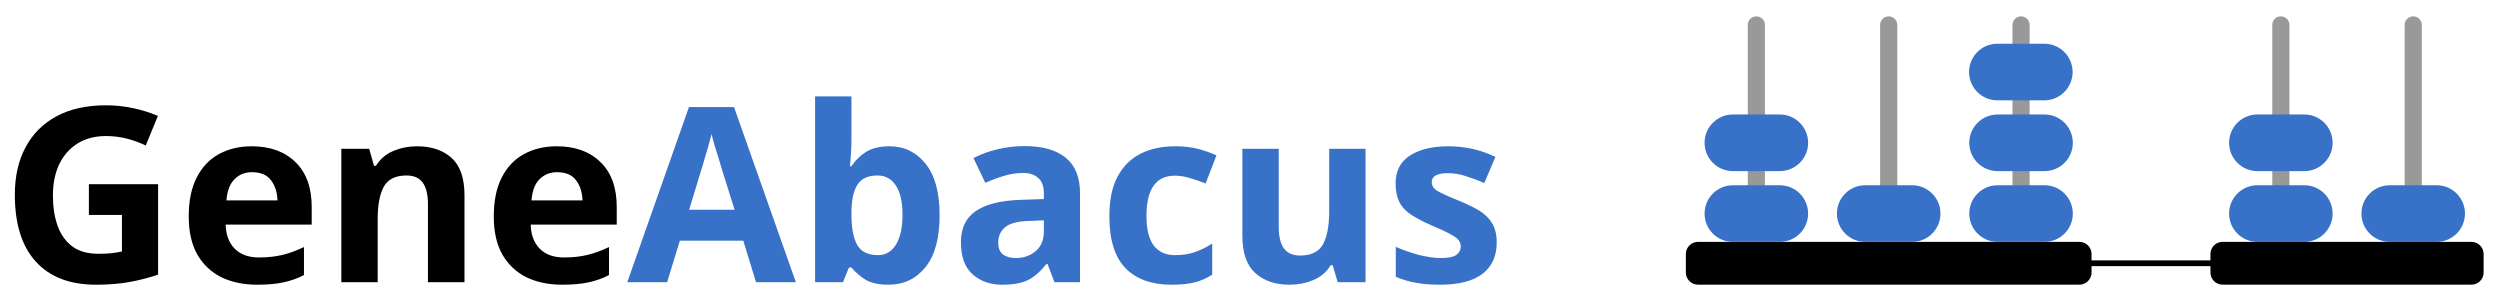
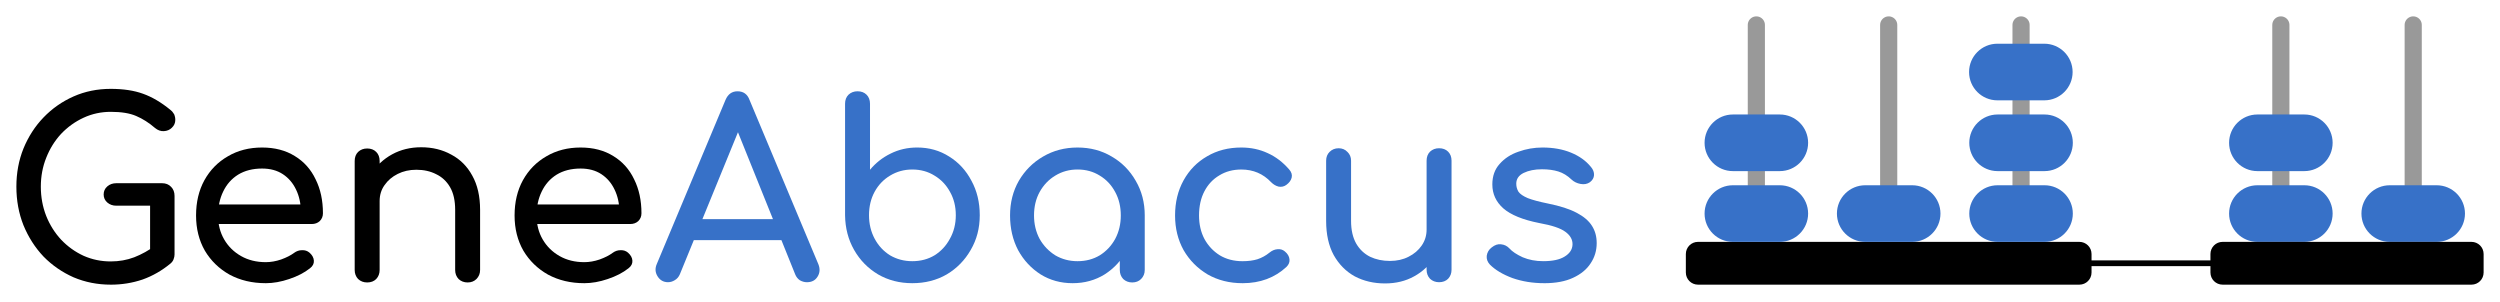
<svg xmlns="http://www.w3.org/2000/svg" width="763.62" height="91.947" viewBox="0 0 202.041 24.328" version="1.1" id="svg5">
  <defs id="defs2" />
  <g id="layer1" transform="translate(-5.413324,-19.06682)">
    <g id="g1029" transform="translate(5.645888,-75.55593)">
-       <text xml:space="preserve" style="font-size:19.756px;line-height:1.25;font-family:Arial;-inkscape-font-specification:Arial;letter-spacing:0px;word-spacing:0px;stroke-width:0.265" x="-0.174" y="117.43" id="text2454-36-3">
-         <tspan id="tspan2452-7-6" style="font-style:normal;font-variant:normal;font-weight:bold;font-stretch:normal;font-family:Comfortaa;-inkscape-font-specification:'Comfortaa Bold';stroke-width:0.265" x="-0.174" y="117.43">Gene<tspan style="font-style:normal;font-variant:normal;font-weight:bold;font-stretch:normal;font-family:Comfortaa;-inkscape-font-specification:'Comfortaa Bold';fill:#3771c8" id="tspan16944-5-7">Abacus</tspan>
-         </tspan>
-       </text>
+       <g aria-label="GeneAbacus" id="text2454-36-3" style="font-size:19.756px;line-height:1.25;font-family:Arial;-inkscape-font-specification:Arial;letter-spacing:0px;word-spacing:0px;stroke-width:0.265">
+         <path d="m 8.716,117.628 q -1.6,0 -3.003,-0.593 -1.383,-0.612 -2.43,-1.679 -1.027,-1.087 -1.62,-2.529 -0.573,-1.442 -0.573,-3.121 0,-1.659 0.573,-3.082 0.593,-1.442 1.62,-2.509 1.047,-1.087 2.43,-1.699 1.383,-0.612 3.003,-0.612 1.521,0 2.608,0.395 1.106,0.395 2.213,1.304 0.158,0.119 0.237,0.257 0.099,0.119 0.119,0.257 0.04,0.119 0.04,0.296 0,0.375 -0.277,0.632 -0.257,0.257 -0.652,0.277 -0.375,0.02 -0.711,-0.257 -0.731,-0.632 -1.521,-0.968 -0.77,-0.336 -2.055,-0.336 -1.166,0 -2.193,0.474 -1.027,0.474 -1.818,1.304 -0.77,0.83 -1.205,1.936 -0.435,1.087 -0.435,2.331 0,1.264 0.435,2.371 0.435,1.087 1.205,1.916 0.79,0.83 1.818,1.304 1.027,0.454 2.193,0.454 1.008,0 1.897,-0.336 0.909,-0.356 1.738,-0.968 0.356,-0.257 0.691,-0.217 0.356,0.02 0.593,0.277 0.237,0.237 0.237,0.672 0,0.198 -0.079,0.395 -0.059,0.178 -0.237,0.336 -1.047,0.869 -2.272,1.304 -1.225,0.415 -2.568,0.415 z m 5.156,-2.45 -1.976,-0.395 v -3.536 H 9.17 q -0.435,0 -0.731,-0.257 -0.296,-0.257 -0.296,-0.652 0,-0.395 0.296,-0.652 0.296,-0.257 0.731,-0.257 h 3.694 q 0.454,0 0.731,0.296 0.277,0.277 0.277,0.731 z" style="font-weight:bold;font-family:Comfortaa;-inkscape-font-specification:'Comfortaa Bold'" id="path1062" />
+         <path d="m 21.241,117.509 q -1.64,0 -2.924,-0.691 -1.264,-0.711 -1.995,-1.936 -0.711,-1.245 -0.711,-2.845 0,-1.62 0.672,-2.845 0.691,-1.245 1.897,-1.936 1.205,-0.711 2.766,-0.711 1.541,0 2.647,0.691 1.106,0.672 1.679,1.877 0.593,1.185 0.593,2.746 0,0.375 -0.257,0.632 -0.257,0.237 -0.652,0.237 h -7.962 v -1.58 h 7.902 l -0.81,0.553 q -0.02,-0.988 -0.395,-1.758 -0.375,-0.79 -1.067,-1.245 -0.691,-0.454 -1.679,-0.454 -1.126,0 -1.936,0.494 -0.79,0.494 -1.205,1.363 -0.415,0.849 -0.415,1.936 0,1.087 0.494,1.936 0.494,0.849 1.363,1.343 0.869,0.494 1.995,0.494 0.612,0 1.245,-0.217 0.652,-0.237 1.047,-0.533 0.296,-0.217 0.632,-0.217 0.356,-0.02 0.612,0.198 0.336,0.296 0.356,0.652 0.02,0.356 -0.316,0.612 -0.672,0.533 -1.679,0.869 -0.988,0.336 -1.897,0.336 z" style="font-weight:bold;font-family:Comfortaa;-inkscape-font-specification:'Comfortaa Bold'" id="path1064" />
+         <path d="m 37.559,117.45 q -0.435,0 -0.731,-0.277 -0.277,-0.296 -0.277,-0.731 v -4.86 q 0,-1.126 -0.415,-1.837 -0.415,-0.711 -1.126,-1.047 -0.691,-0.356 -1.6,-0.356 -0.83,0 -1.501,0.336 -0.672,0.336 -1.067,0.909 -0.395,0.553 -0.395,1.284 h -1.245 q 0,-1.245 0.593,-2.213 0.612,-0.988 1.659,-1.561 1.047,-0.573 2.351,-0.573 1.363,0 2.43,0.593 1.087,0.573 1.699,1.699 0.632,1.126 0.632,2.766 v 4.86 q 0,0.435 -0.296,0.731 -0.277,0.277 -0.711,0.277 z m -8.12,0 q -0.435,0 -0.731,-0.277 -0.277,-0.296 -0.277,-0.731 v -8.811 q 0,-0.454 0.277,-0.731 0.296,-0.277 0.731,-0.277 0.454,0 0.731,0.277 0.277,0.277 0.277,0.731 v 8.811 q 0,0.435 -0.277,0.731 -0.277,0.277 -0.731,0.277 z" style="font-weight:bold;font-family:Comfortaa;-inkscape-font-specification:'Comfortaa Bold'" id="path1066" />
+         <path d="m 46.983,117.509 q -1.64,0 -2.924,-0.691 -1.264,-0.711 -1.995,-1.936 -0.711,-1.245 -0.711,-2.845 0,-1.62 0.672,-2.845 0.691,-1.245 1.897,-1.936 1.205,-0.711 2.766,-0.711 1.541,0 2.647,0.691 1.106,0.672 1.679,1.877 0.593,1.185 0.593,2.746 0,0.375 -0.257,0.632 -0.257,0.237 -0.652,0.237 h -7.962 v -1.58 h 7.902 l -0.81,0.553 q -0.02,-0.988 -0.395,-1.758 -0.375,-0.79 -1.067,-1.245 -0.691,-0.454 -1.679,-0.454 -1.126,0 -1.936,0.494 -0.79,0.494 -1.205,1.363 -0.415,0.849 -0.415,1.936 0,1.087 0.494,1.936 0.494,0.849 1.363,1.343 0.869,0.494 1.995,0.494 0.612,0 1.245,-0.217 0.652,-0.237 1.047,-0.533 0.296,-0.217 0.632,-0.217 0.356,-0.02 0.612,0.198 0.336,0.296 0.356,0.652 0.02,0.356 -0.316,0.612 -0.672,0.533 -1.679,0.869 -0.988,0.336 -1.897,0.336 z" style="font-weight:bold;font-family:Comfortaa;-inkscape-font-specification:'Comfortaa Bold'" id="path1068" />
+         <path d="m 53.759,117.43 q -0.553,0 -0.849,-0.474 -0.296,-0.474 -0.059,-1.008 l 5.551,-13.256 q 0.296,-0.691 0.968,-0.691 0.711,0 0.968,0.691 l 5.571,13.296 q 0.217,0.553 -0.079,1.008 -0.277,0.435 -0.849,0.435 -0.296,0 -0.573,-0.158 -0.257,-0.178 -0.375,-0.474 L 59.132,104.628 h 0.553 l -4.978,12.169 q -0.138,0.316 -0.415,0.474 -0.257,0.158 -0.533,0.158 z m 1.047,-3.398 0.79,-1.699 h 7.744 l 0.79,1.699 z" style="fill:#3771c8" id="path1070" />
+         <path d="m 73.495,117.509 q -1.541,0 -2.766,-0.711 -1.225,-0.731 -1.936,-1.976 -0.711,-1.245 -0.731,-2.805 v -9.009 q 0,-0.454 0.277,-0.731 0.296,-0.277 0.731,-0.277 0.454,0 0.731,0.277 0.277,0.277 0.277,0.731 v 5.334 q 0.691,-0.83 1.659,-1.304 0.988,-0.494 2.153,-0.494 1.442,0 2.588,0.731 1.146,0.711 1.798,1.956 0.672,1.225 0.672,2.786 0,1.561 -0.731,2.805 -0.711,1.245 -1.936,1.976 -1.225,0.711 -2.786,0.711 z m 0,-1.778 q 1.008,0 1.798,-0.474 0.79,-0.494 1.245,-1.343 0.474,-0.849 0.474,-1.897 0,-1.067 -0.474,-1.897 -0.454,-0.83 -1.245,-1.304 -0.79,-0.494 -1.798,-0.494 -0.988,0 -1.798,0.494 -0.79,0.474 -1.245,1.304 -0.454,0.83 -0.454,1.897 0,1.047 0.454,1.897 0.454,0.849 1.245,1.343 0.81,0.474 1.798,0.474 z" style="fill:#3771c8" id="path1072" />
+         <path d="m 86.454,117.509 q -1.442,0 -2.588,-0.711 -1.146,-0.731 -1.818,-1.956 -0.652,-1.245 -0.652,-2.805 0,-1.561 0.711,-2.805 0.731,-1.245 1.956,-1.956 1.245,-0.731 2.786,-0.731 1.541,0 2.766,0.731 1.225,0.711 1.936,1.956 0.731,1.245 0.731,2.805 h -0.77 q 0,1.561 -0.672,2.805 -0.652,1.225 -1.798,1.956 -1.146,0.711 -2.588,0.711 z m 0.395,-1.778 q 1.008,0 1.798,-0.474 0.79,-0.494 1.245,-1.324 0.454,-0.849 0.454,-1.897 0,-1.067 -0.454,-1.897 -0.454,-0.849 -1.245,-1.324 -0.79,-0.494 -1.798,-0.494 -0.988,0 -1.798,0.494 -0.79,0.474 -1.264,1.324 -0.454,0.83 -0.454,1.897 0,1.047 0.454,1.897 0.474,0.83 1.264,1.324 0.81,0.474 1.798,0.474 z m 4.425,1.719 q -0.435,0 -0.731,-0.277 -0.277,-0.296 -0.277,-0.731 v -3.023 l 0.375,-2.094 1.64,0.711 v 4.405 q 0,0.435 -0.296,0.731 -0.277,0.277 -0.711,0.277 z" style="fill:#3771c8" id="path1074" />
+         <path d="m 100.184,117.509 q -1.58,0 -2.825,-0.711 -1.225,-0.731 -1.936,-1.956 -0.691,-1.245 -0.691,-2.805 0,-1.6 0.691,-2.845 0.691,-1.245 1.897,-1.936 1.205,-0.711 2.766,-0.711 1.166,0 2.134,0.454 0.968,0.435 1.738,1.324 0.277,0.316 0.198,0.652 -0.079,0.336 -0.435,0.593 -0.277,0.198 -0.612,0.138 -0.336,-0.079 -0.612,-0.356 -0.968,-1.027 -2.41,-1.027 -1.008,0 -1.778,0.474 -0.77,0.454 -1.205,1.284 -0.435,0.83 -0.435,1.956 0,1.067 0.435,1.897 0.454,0.83 1.245,1.324 0.79,0.474 1.837,0.474 0.691,0 1.205,-0.158 0.533,-0.178 0.968,-0.533 0.316,-0.257 0.652,-0.277 0.336,-0.04 0.593,0.178 0.336,0.277 0.375,0.632 0.04,0.336 -0.237,0.612 -1.422,1.324 -3.556,1.324 z" style="fill:#3771c8" id="path1076" />
+         <path d="m 111.702,117.529 q -1.363,0 -2.45,-0.573 -1.067,-0.593 -1.699,-1.719 -0.612,-1.126 -0.612,-2.766 v -4.86 q 0,-0.435 0.277,-0.711 0.296,-0.296 0.731,-0.296 0.435,0 0.711,0.296 0.296,0.277 0.296,0.711 v 4.86 q 0,1.106 0.415,1.837 0.415,0.711 1.126,1.067 0.711,0.336 1.6,0.336 0.849,0 1.501,-0.336 0.672,-0.336 1.067,-0.909 0.395,-0.573 0.395,-1.284 h 1.245 q 0,1.225 -0.612,2.213 -0.593,0.988 -1.64,1.561 -1.027,0.573 -2.351,0.573 z m 4.366,-0.099 q -0.435,0 -0.731,-0.277 -0.277,-0.296 -0.277,-0.731 v -8.811 q 0,-0.454 0.277,-0.731 0.296,-0.277 0.731,-0.277 0.454,0 0.731,0.277 0.277,0.277 0.277,0.731 v 8.811 q 0,0.435 -0.277,0.731 -0.277,0.277 -0.731,0.277 z" style="fill:#3771c8" id="path1078" />
+         <path d="m 124.563,117.509 q -1.383,0 -2.568,-0.415 -1.166,-0.435 -1.818,-1.087 -0.296,-0.316 -0.257,-0.711 0.059,-0.415 0.395,-0.672 0.395,-0.316 0.77,-0.257 0.395,0.04 0.672,0.336 0.336,0.375 1.067,0.711 0.751,0.316 1.659,0.316 1.146,0 1.738,-0.375 0.612,-0.375 0.632,-0.968 0.02,-0.593 -0.573,-1.027 -0.573,-0.435 -2.114,-0.711 -1.995,-0.395 -2.904,-1.185 -0.889,-0.79 -0.889,-1.936 0,-1.008 0.593,-1.659 0.593,-0.672 1.521,-0.988 0.929,-0.336 1.936,-0.336 1.304,0 2.311,0.415 1.008,0.415 1.6,1.146 0.277,0.316 0.257,0.672 -0.02,0.336 -0.336,0.573 -0.316,0.217 -0.751,0.138 -0.435,-0.079 -0.731,-0.356 -0.494,-0.474 -1.067,-0.652 -0.573,-0.178 -1.324,-0.178 -0.869,0 -1.482,0.296 -0.593,0.296 -0.593,0.869 0,0.356 0.178,0.652 0.198,0.277 0.751,0.514 0.553,0.217 1.62,0.435 1.482,0.296 2.331,0.751 0.869,0.454 1.245,1.067 0.375,0.593 0.375,1.383 0,0.909 -0.494,1.64 -0.474,0.731 -1.422,1.166 -0.929,0.435 -2.331,0.435 z" style="fill:#3771c8" id="path1080" />
+       </g>
      <path id="rect28382-2-5" style="stop-color:#000000" d="m 136.995,114.17 h 30.821 c 0.544,0 0.983,0.438 0.983,0.983 v 1.492 c 0,0.544 -0.438,0.983 -0.983,0.983 h -30.821 c -0.544,0 -0.983,-0.438 -0.983,-0.983 v -1.492 c 0,-0.544 0.438,-0.983 0.983,-0.983 z" />
      <g id="g1875-3" transform="translate(0.3495762,46.53979)">
        <path style="stroke:#999999;stroke-width:1.387;stroke-linecap:round;stroke-linejoin:miter;stroke-miterlimit:4;stroke-dasharray:none;stroke-opacity:1" d="M 162.753,50.099 V 66.69" id="path28497-0-3-5" />
        <path style="stroke:#999999;stroke-width:1.387;stroke-linecap:round;stroke-linejoin:miter;stroke-miterlimit:4;stroke-dasharray:none;stroke-opacity:1" d="M 152.056,50.099 V 66.69" id="path28497-0-6-5-6" />
        <path style="stroke:#999999;stroke-width:1.387;stroke-linecap:round;stroke-linejoin:miter;stroke-miterlimit:4;stroke-dasharray:none;stroke-opacity:1" d="M 141.36,50.099 V 66.69" id="path28497-0-2-6-2" />
        <rect style="fill:#3771c8;stroke-width:0.265;stop-color:#000000" id="rect30670-91-9" width="8.368" height="4.576" x="158.569" y="63.055" ry="2.288" />
        <rect style="fill:#3771c8;stroke-width:0.265;stop-color:#000000" id="rect30670-0-2-1" width="8.368" height="4.576" x="158.569" y="57.336" ry="2.288" />
        <rect style="fill:#3771c8;stroke-width:0.265;stop-color:#000000" id="rect30670-9-7-2" width="8.368" height="4.576" x="137.176" y="63.055" ry="2.288" />
        <rect style="fill:#3771c8;stroke-width:0.265;stop-color:#000000" id="rect30670-3-0-7" width="8.368" height="4.576" x="137.176" y="57.336" ry="2.288" />
        <rect style="fill:#3771c8;stroke-width:0.265;stop-color:#000000" id="rect30670-7-9-0" width="8.368" height="4.576" x="158.552" y="51.616" ry="2.288" />
        <rect style="fill:#3771c8;stroke-width:0.265;stop-color:#000000" id="rect30670-7-6-3-9" width="8.368" height="4.576" x="147.872" y="63.055" ry="2.288" />
        <path style="stroke:#999999;stroke-width:1.387;stroke-linecap:round;stroke-linejoin:miter;stroke-miterlimit:4;stroke-dasharray:none;stroke-opacity:1" d="M 194.446,50.099 V 66.69" id="path28497-0-6-8-0-3" />
        <path style="stroke:#999999;stroke-width:1.387;stroke-linecap:round;stroke-linejoin:miter;stroke-miterlimit:4;stroke-dasharray:none;stroke-opacity:1" d="M 183.75,50.099 V 66.69" id="path28497-0-2-7-62-6" />
        <rect style="fill:#3771c8;stroke-width:0.265;stop-color:#000000" id="rect30670-9-2-6-0" width="8.368" height="4.576" x="179.566" y="63.055" ry="2.288" />
        <rect style="fill:#3771c8;stroke-width:0.265;stop-color:#000000" id="rect30670-3-3-1-6" width="8.368" height="4.576" x="179.566" y="57.336" ry="2.288" />
        <rect style="fill:#3771c8;stroke-width:0.265;stop-color:#000000" id="rect30670-7-6-5-8-2" width="8.368" height="4.576" x="190.262" y="63.055" ry="2.288" />
      </g>
      <path style="fill:none;stroke:#000000;stroke-width:0.465;stroke-linecap:butt;stroke-linejoin:miter;stroke-miterlimit:4;stroke-dasharray:none;stroke-opacity:1" d="m 168.37,115.899 h 10.409" id="path31884-7-6" />
      <path id="rect28382-9-9-9-1" style="stop-color:#000000" d="m 179.392,114.17 h 20.111 c 0.544,0 0.983,0.438 0.983,0.983 v 1.492 c 0,0.544 -0.438,0.983 -0.983,0.983 h -20.111 c -0.544,0 -0.983,-0.438 -0.983,-0.983 v -1.492 c 0,-0.544 0.438,-0.983 0.983,-0.983 z" />
    </g>
  </g>
</svg>
